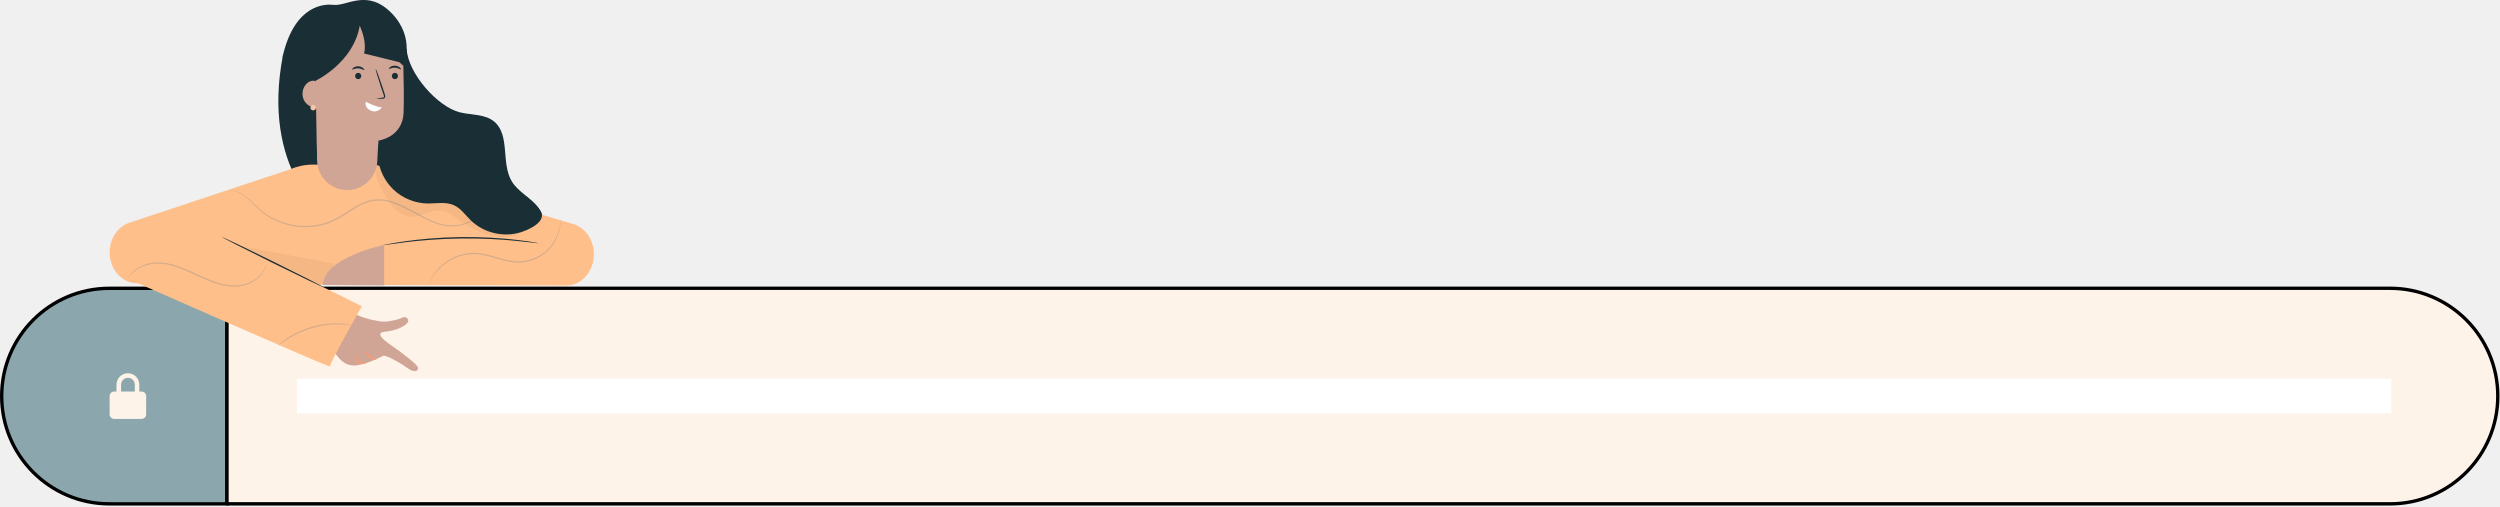
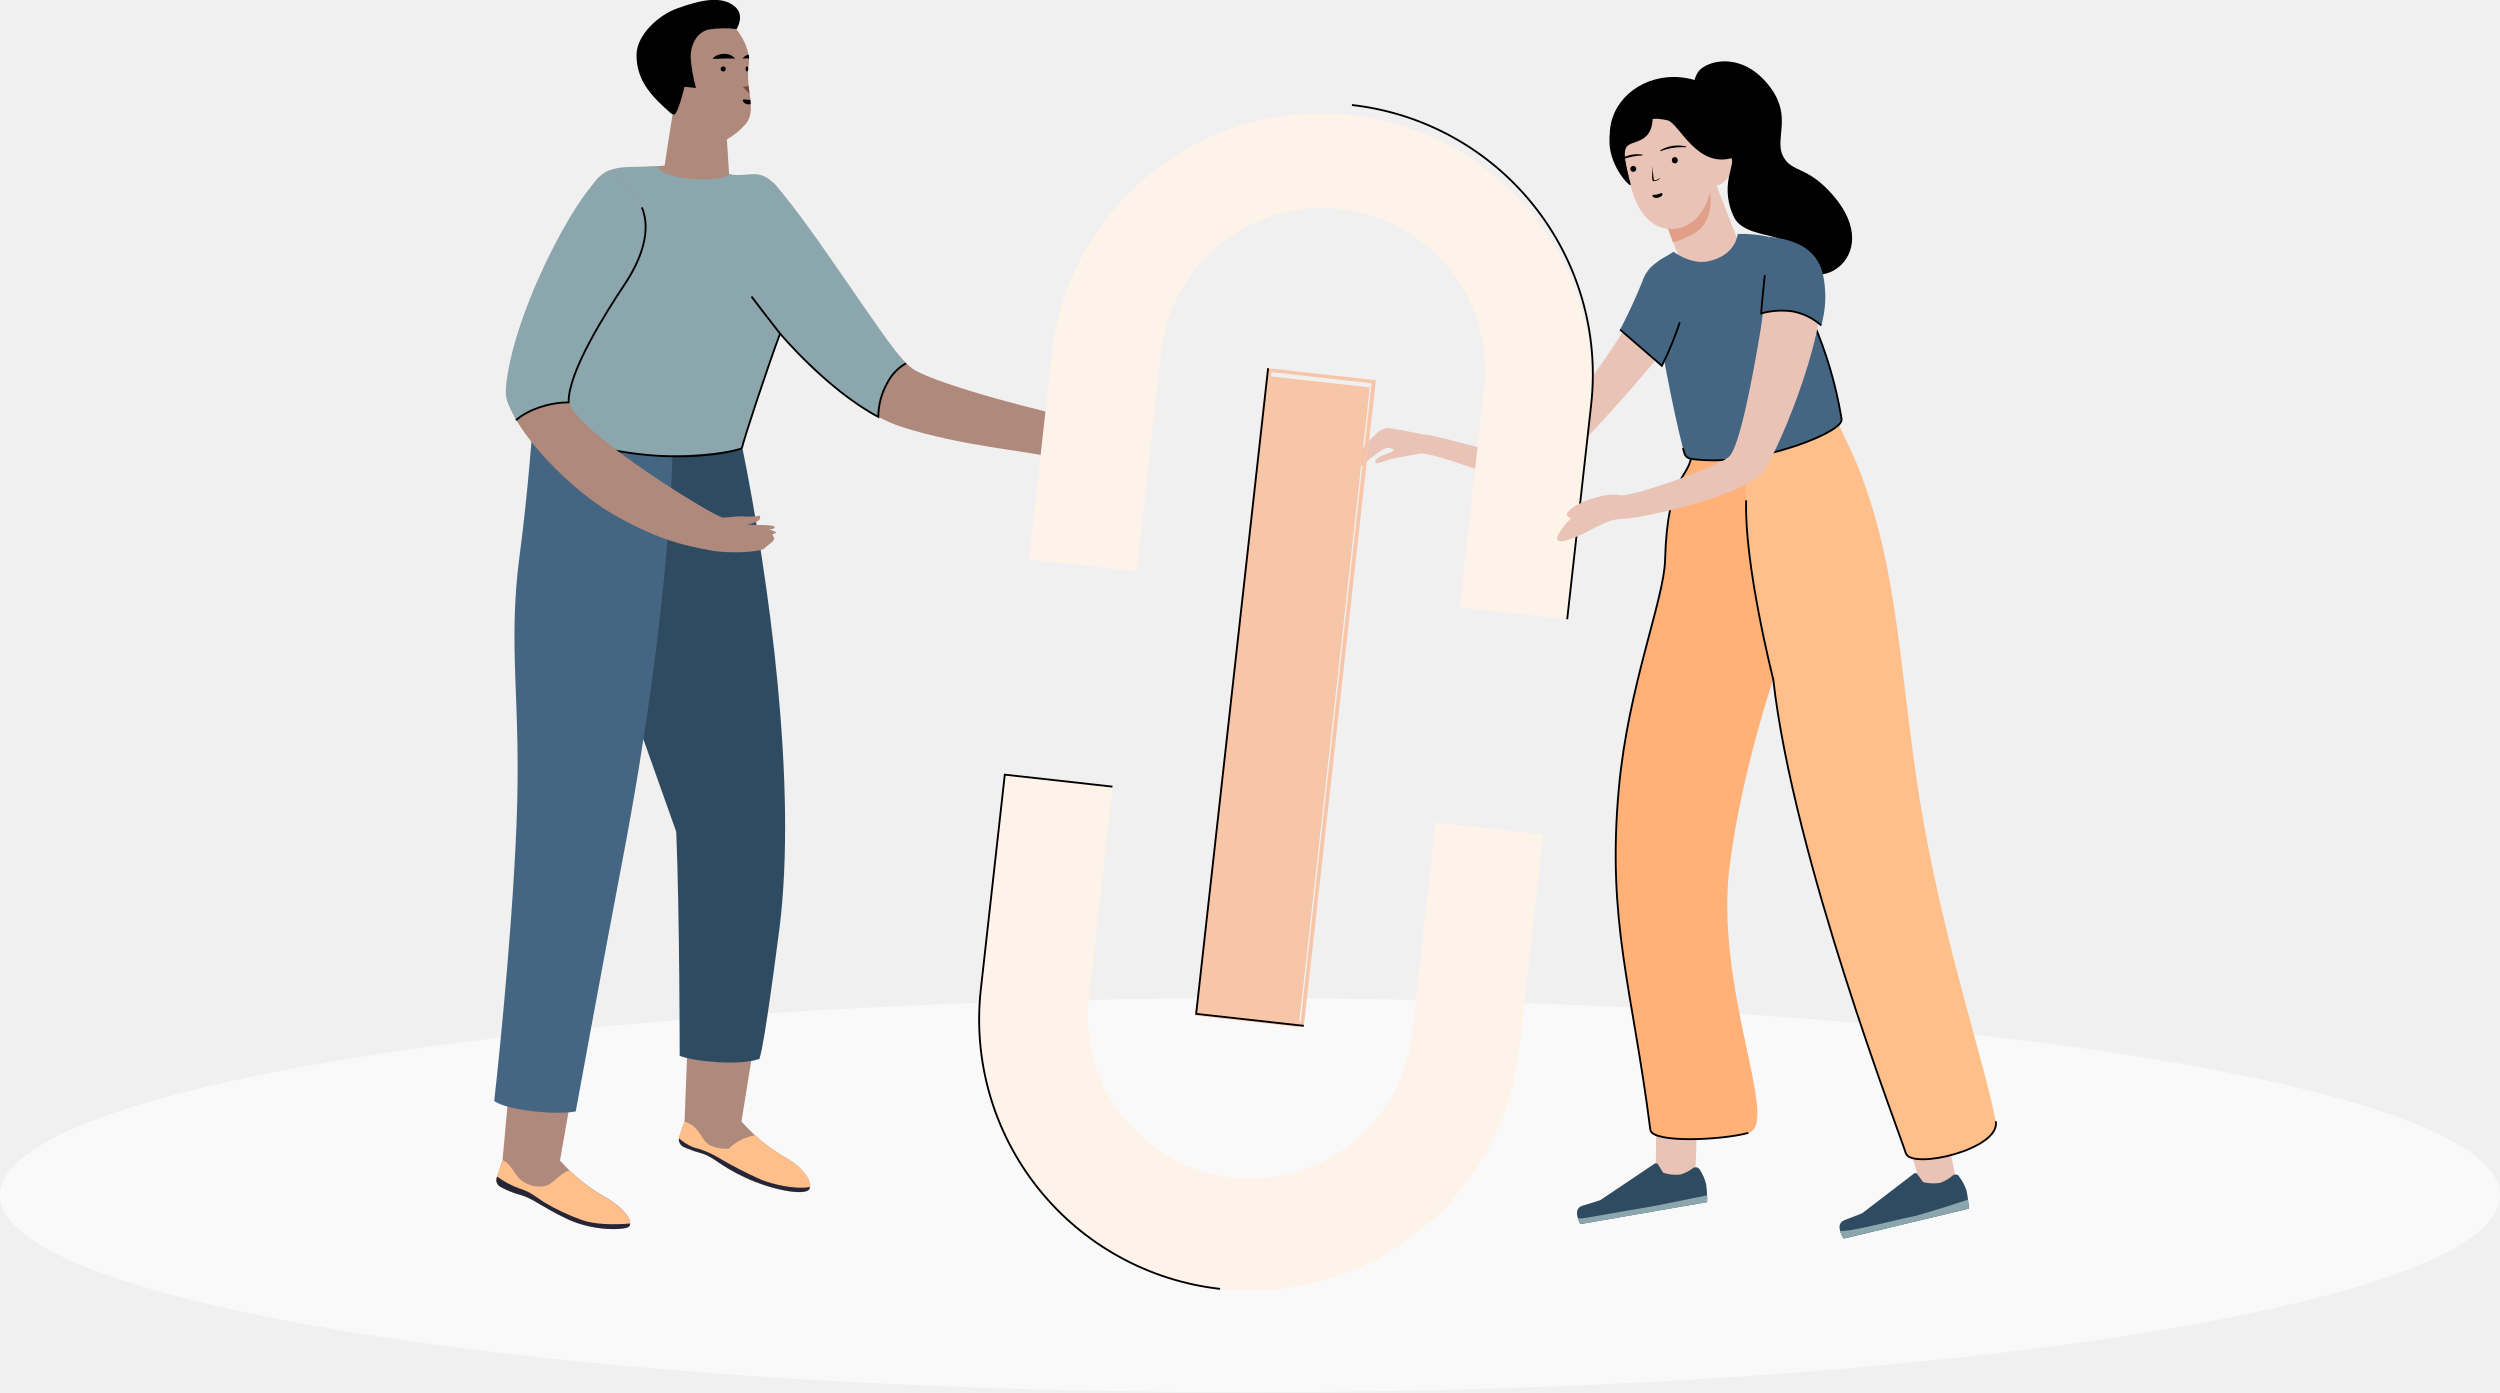
- <svg xmlns="http://www.w3.org/2000/svg" width="740" height="150" viewBox="0 0 740 150" fill="none">
+ <svg xmlns="http://www.w3.org/2000/svg" width="668" height="372" viewBox="0 0 668 372" fill="none">
  <g clip-path="url(#clip0)">
-     <path d="M32.4 149.14C14.78 149.14 0.5 134.86 0.5 117.24C0.5 99.62 14.78 85.34 32.4 85.34H67.18V149.15H32.4V149.14Z" fill="#8CA6AD" stroke="black" stroke-miterlimit="10" />
-     <path d="M707.45 149.14H67.18V85.33H707.45C725.07 85.33 739.35 99.61 739.35 117.23C739.35 134.86 725.07 149.14 707.45 149.14Z" fill="#FDF3E8" stroke="black" stroke-miterlimit="10" stroke-linecap="round" stroke-linejoin="round" />
-     <path d="M37.86 110.48C36 110.48 34.48 112 34.48 113.86V115.89H33.8C33.05 115.89 32.45 116.5 32.45 117.24V122.65C32.45 123.4 33.06 124 33.8 124H41.91C42.66 124 43.26 123.39 43.26 122.65V117.24C43.26 116.49 42.65 115.89 41.91 115.89H41.23V113.86C41.24 112 39.73 110.48 37.86 110.48ZM35.84 115.89V113.86C35.84 112.74 36.75 111.83 37.87 111.83C38.99 111.83 39.9 112.74 39.9 113.86V115.89H35.84Z" fill="#FDF3E8" />
-     <path d="M87.883 122.372L707.803 122.372L707.803 112.102L87.883 112.102L87.883 122.372Z" fill="white" />
-     <path d="M113.05 99.95C112.31 99.08 112.23 98.35 113.91 98.2C117.6 97.87 120.32 96.26 120.75 95.32C121.18 94.39 120.01 93.47 119.01 94.04C118.2 94.49 116.62 94.84 115.41 95.06C114.42 95.24 113.41 95.26 112.41 95.1C111.55 94.97 110.8 94.82 110.12 94.68C110.12 94.68 106.21 93.84 104.53 92.52L96.27 101.35L100.15 105.73C100.15 105.73 102 108.5 105.33 108.17C108.66 107.84 113.13 105.46 113.13 105.46C113.73 104.53 119.09 107.83 120.81 109.07C122.51 110.29 123.81 110 123.74 108.81C123.7 108 118.51 104.08 116.78 102.9C115.82 102.24 113.95 101 113.05 99.95Z" fill="#D1A595" />
-     <path d="M108.2 107.62C108.21 107.67 107.96 107.78 107.53 107.76C107.11 107.75 106.51 107.58 105.99 107.19C105.47 106.79 105.14 106.27 105.02 105.86C104.89 105.45 104.93 105.19 104.98 105.18C105.1 105.15 105.3 106.15 106.25 106.85C107.17 107.58 108.19 107.5 108.2 107.62Z" fill="#FF9A6C" />
-     <path d="M111.47 106.33C111.48 106.38 111.23 106.47 110.83 106.44C110.43 106.42 109.87 106.24 109.37 105.86C108.88 105.47 108.57 104.97 108.45 104.59C108.32 104.2 108.35 103.95 108.4 103.94C108.52 103.91 108.74 104.85 109.63 105.53C110.5 106.23 111.47 106.21 111.47 106.33Z" fill="#FF9A6C" />
-     <path d="M120.38 14.47C120.73 21.72 129.57 31.66 136.15 33.26C139.61 34.1 143.59 33.71 146.33 36.03C151.03 40.02 148.28 48.28 151.45 53.62C153.4 56.91 157.27 58.52 159.46 61.64C163.1 66.83 160.66 74.66 155.69 78.53C150.72 82.39 144.1 83.13 137.87 82.97C124.17 82.62 110.13 78.26 100.23 68.55C95.58 63.99 77.37 49.9 83.72 16.51" fill="#1A2E35" />
-     <path d="M169.84 66.36L117.74 50.89C113.42 49.06 110.15 48.61 110.15 48.61L92.56 48.73C90.17 48.73 87.92 49.24 85.81 50.14L38.39 65.89C34.88 67 32.46 70.6 32.46 74.7C32.46 79.75 36.1 83.85 40.6 83.85H62.5C62.44 84.06 62.4 84.17 62.4 84.17L138.57 84.46C138.57 84.45 138.57 84.44 138.57 84.43L167.64 84.5C172.13 84.5 175.78 80.36 175.78 75.26C175.78 71.11 173.35 67.48 169.84 66.36Z" fill="#FFBF8A" />
-     <path d="M159.4 71.99C159.4 72 159.24 72 158.93 71.97C158.58 71.93 158.13 71.88 157.59 71.82C156.43 71.67 154.74 71.48 152.66 71.28C148.49 70.87 142.71 70.51 136.32 70.59C129.93 70.68 124.16 71.19 120 71.7C117.92 71.96 116.24 72.19 115.08 72.37C114.54 72.45 114.09 72.51 113.74 72.56C113.43 72.6 113.27 72.61 113.27 72.6C113.27 72.59 113.42 72.54 113.73 72.48C114.08 72.41 114.52 72.32 115.06 72.21C116.21 71.98 117.89 71.7 119.97 71.41C124.13 70.82 129.91 70.26 136.33 70.17C142.74 70.09 148.54 70.5 152.71 70.98C154.8 71.22 156.48 71.45 157.64 71.65C158.18 71.74 158.62 71.82 158.97 71.88C159.24 71.94 159.4 71.97 159.4 71.99Z" fill="#1A2E35" />
-     <g opacity="0.6">
-       <g opacity="0.6">
-         <path opacity="0.6" d="M147.17 59.33C147.18 59.34 147.13 59.39 147.02 59.51C146.9 59.64 146.75 59.8 146.56 59.99C146.15 60.41 145.54 61.02 144.72 61.78C143.9 62.53 142.86 63.43 141.55 64.33C140.24 65.22 138.64 66.14 136.69 66.65C134.75 67.19 132.46 67.14 130.18 66.52C127.89 65.91 125.63 64.75 123.33 63.49C121.01 62.26 118.62 60.83 115.91 60.01C113.23 59.12 110.15 59.15 107.42 60.45C104.68 61.69 102.35 63.57 99.8 64.93C99.17 65.28 98.5 65.55 97.85 65.85C97.18 66.09 96.53 66.35 95.85 66.52C94.51 66.91 93.16 67.11 91.84 67.21C86.51 67.59 81.75 65.86 78.51 63.54C76.87 62.37 75.63 61.05 74.48 59.96C73.35 58.86 72.3 57.99 71.36 57.41C69.46 56.24 68.14 56.29 68.17 56.21C68.17 56.21 68.48 56.2 69.06 56.32C69.64 56.42 70.48 56.7 71.45 57.27C72.42 57.84 73.49 58.7 74.65 59.79C75.81 60.86 77.07 62.16 78.69 63.29C81.9 65.54 86.59 67.21 91.82 66.81C93.12 66.71 94.44 66.51 95.75 66.12C96.41 65.96 97.05 65.7 97.71 65.46C98.34 65.17 98.99 64.91 99.61 64.56C102.11 63.22 104.45 61.33 107.26 60.06C110.06 58.72 113.31 58.69 116.04 59.61C118.82 60.46 121.22 61.91 123.53 63.14C125.83 64.41 128.05 65.56 130.29 66.17C132.51 66.79 134.73 66.86 136.63 66.35C138.54 65.87 140.13 64.98 141.44 64.13C142.75 63.25 143.79 62.38 144.63 61.65C145.47 60.92 146.09 60.32 146.52 59.93C146.72 59.74 146.88 59.6 147.01 59.48C147.11 59.37 147.17 59.32 147.17 59.33Z" fill="#456682" />
-       </g>
+     <path d="M149.628 69.201C160.809 41.352 158.339 45.803 177.586 44.267C177.705 43.454 179.104 34.204 179.739 30.387C180.453 26.104 173.191 18.004 176.028 8.913C178.866 -0.179 186.535 1.566 189.918 2.607C194.997 4.184 200.989 11.579 200.037 17.568C199.085 23.556 202.507 29.851 199.045 33.361C197.646 34.898 196.02 36.212 194.223 37.257L194.809 46.507C201.198 48.748 205.057 46.785 207.319 49.551C217.746 62.291 237.3 94.502 244.185 98.745C251.071 102.988 280.447 110.573 288.125 111.832C292.98 112.666 297.741 113.971 302.342 115.728C308.999 120.685 304.247 122.767 302.342 122.777L298.562 121.399C294.782 120.031 290.139 121.746 290.139 121.746C290.139 121.746 296.152 125.355 294.782 126.554C293.413 127.754 281.369 122.777 278.611 121.746C275.853 120.715 256.606 119.168 240.782 114.013C224.959 108.857 208.44 89.138 208.44 89.138C205.692 96.356 198.291 118.603 198.291 119.634C198.291 120.665 143.725 115.163 143.725 115.163C143.725 115.163 139.479 94.462 149.628 69.201Z" fill="#AF897B" />
+     <path d="M411.592 130.213C416.553 124.532 457.08 83.973 455.929 73.523C454.709 62.449 444.024 73.523 439.49 77.331C438.696 78.957 437.307 82.03 436.464 83.666C430.383 95.424 411.096 120.051 408.556 121.716C406.017 123.382 384.677 116.145 380.172 116.085C380.172 116.085 377.424 115.421 371.095 114.37C369.989 114.37 368.924 114.792 368.118 115.55C368.019 115.55 363.872 119.515 363.525 121.221C363.029 123.6 363.198 124.77 363.753 124.572C363.753 124.572 368.714 120.021 370.787 119.615C371.345 119.702 371.893 119.841 372.424 120.031C372.424 120.031 372.315 120.685 370.628 121.25C366.779 122.529 367.414 123.531 367.652 123.749C367.89 123.967 370.103 123.194 371.392 122.757C372.682 122.321 379.776 121.161 379.776 121.161C387.058 121.687 409.985 132.047 411.592 130.213Z" fill="#EAC3B7" />
+     <path d="M334 372C518.463 372 668 348.435 668 319.365C668 290.296 518.463 266.731 334 266.731C149.537 266.731 0 290.296 0 319.365C0 348.435 149.537 372 334 372Z" fill="#F9F9F9" />
+     <path d="M325.994 344.389C345.07 346.483 364.199 340.933 379.187 328.955C394.174 316.977 403.798 299.549 405.947 280.492L412.346 222.99L383.575 219.787L377.176 277.29C375.667 288.532 369.814 298.737 360.87 305.721C351.925 312.704 340.601 315.912 329.32 314.656C318.039 313.4 307.698 307.782 300.511 299.003C293.323 290.223 289.86 278.981 290.864 267.683L297.282 210.18L268.512 206.978L262.093 264.48C259.991 283.54 265.537 302.654 277.516 317.633C289.494 332.612 306.928 342.234 325.994 344.389ZM425.204 107.955C426.576 89.282 420.653 70.805 408.679 56.404C396.705 42.003 379.613 32.8 360.992 30.727C342.371 28.655 323.671 33.874 308.82 45.289C293.969 56.705 284.122 73.427 281.349 91.944L274.96 149.446L303.731 152.648L310.13 95.146C310.641 89.387 312.299 83.788 315.006 78.678C317.712 73.567 321.413 69.049 325.891 65.388C330.37 61.727 335.534 58.997 341.083 57.358C346.632 55.719 352.452 55.204 358.202 55.844C363.952 56.484 369.517 58.266 374.569 61.085C379.62 63.904 384.058 67.702 387.62 72.258C391.182 76.814 393.798 82.036 395.313 87.616C396.828 93.196 397.212 99.022 396.443 104.753L390.024 162.255L418.795 165.448L425.204 107.955Z" fill="#FDF3E8" />
+     <path d="M338.324 100.437L319.321 271.347L347.009 274.421L366.012 103.512L338.324 100.437Z" fill="#F7C5A8" />
+     <path d="M339.715 99.439L366.501 102.413L347.513 273.017L320.726 270.042L339.715 99.439ZM338.842 98.349L319.615 270.905L348.386 274.107L367.622 101.6L338.852 98.398L338.842 98.349Z" fill="#F7C5A8" />
+     <path d="M325.994 344.389C306.924 342.241 289.485 332.624 277.5 317.646C265.516 302.669 259.964 283.553 262.063 264.491L268.482 206.988L297.253 210.191" stroke="black" stroke-width="0.5" stroke-miterlimit="10" />
+     <path d="M418.755 165.468L425.174 107.965C427.267 88.902 421.712 69.786 409.727 54.808C397.741 39.829 380.303 30.21 361.233 28.057" stroke="black" stroke-width="0.5" stroke-miterlimit="10" />
+     <path d="M348.386 274.107L319.615 270.905L338.842 98.398" stroke="black" stroke-width="0.5" stroke-miterlimit="10" />
+     <path d="M464.975 37.99C465.811 29.346 458.703 21.587 449.099 20.659C439.494 19.732 431.031 25.987 430.195 34.631C429.359 43.275 436.467 51.034 446.071 51.961C455.676 52.889 464.139 46.633 464.975 37.99Z" fill="black" />
+     <path d="M452.397 95.325C447.537 95.272 442.68 95.603 437.873 96.316C437.347 93.342 437.714 90.437 437.873 87.393C437.972 85.678 439.728 83.596 441.077 81.663C442.486 79.583 444.6 78.083 447.03 77.439C448.409 77.092 449.202 76.656 449.689 74.644C450.631 70.678 441.603 52.664 441.603 52.664L458.181 48.341C458.181 48.341 466.475 69.974 468.042 73.077C469.61 76.18 473.559 78.847 479.809 81.663C476.207 86.332 475.146 93.193 475.731 99.142C468.846 93.986 459.937 95.463 452.397 95.325Z" fill="#EAC3B7" />
+     <g style="mix-blend-mode:multiply">
+       <path d="M453.607 61.735C452.337 62.727 448.349 64.64 446.95 64.71C444.788 58.325 442.982 52.168 442.982 52.168L455.641 46.358C458.121 52.703 457.357 58.949 453.607 61.735Z" fill="#F5CFBF" />
    </g>
-     <g opacity="0.2">
-       <path opacity="0.2" d="M66.21 71.88L99.15 78.09L95.34 84.29L94.34 84.3L66.21 71.88Z" fill="black" />
+     <path d="M458.952 49.507C462.024 48.451 463.658 45.106 462.602 42.036C461.545 38.965 458.197 37.332 455.125 38.388C452.052 39.444 450.418 42.789 451.475 45.86C452.532 48.93 455.879 50.563 458.952 49.507Z" fill="#EAC3B7" />
+     <path d="M435.412 48.342C437.089 56.511 441.603 62.459 448.617 60.952C454.57 59.723 458.439 52.109 457.169 43.92C455.899 35.731 451.455 29.742 443.171 31.428C431.265 33.857 433.736 40.232 435.412 48.342Z" fill="#EAC3B7" />
+     <path d="M450.532 39.151C449.96 38.99 449.37 38.897 448.776 38.873C448.179 38.852 447.581 38.885 446.99 38.973C446.403 39.064 445.826 39.207 445.264 39.399C444.696 39.583 444.153 39.836 443.647 40.152C443.626 40.172 443.613 40.198 443.609 40.226C443.605 40.254 443.61 40.282 443.623 40.307C443.637 40.331 443.658 40.351 443.684 40.363C443.709 40.374 443.738 40.377 443.766 40.37C444.292 40.172 444.847 39.994 445.403 39.845C445.951 39.699 446.507 39.586 447.069 39.508C447.631 39.416 448.197 39.363 448.766 39.349C449.338 39.32 449.911 39.32 450.482 39.349C450.499 39.351 450.515 39.349 450.531 39.343C450.546 39.338 450.561 39.329 450.573 39.318C450.585 39.307 450.595 39.294 450.601 39.278C450.608 39.263 450.611 39.247 450.611 39.23C450.606 39.212 450.595 39.195 450.582 39.181C450.568 39.167 450.551 39.157 450.532 39.151Z" fill="black" />
+     <path d="M434.123 41.877C434.496 41.732 434.877 41.607 435.263 41.501C436.414 41.187 437.617 41.12 438.795 41.302C438.824 41.308 438.849 41.323 438.869 41.344C438.889 41.365 438.901 41.392 438.904 41.421C438.906 41.438 438.904 41.454 438.898 41.47C438.893 41.485 438.885 41.5 438.873 41.512C438.862 41.524 438.849 41.533 438.833 41.54C438.818 41.547 438.802 41.55 438.785 41.55C438.211 41.566 437.638 41.613 437.069 41.689C436.502 41.757 435.942 41.87 435.392 42.026C434.995 42.121 434.604 42.24 434.222 42.383C434.218 42.21 434.184 42.039 434.123 41.877Z" fill="black" />
+     <path d="M446.742 43.037C446.785 43.242 446.907 43.421 447.082 43.536C447.256 43.651 447.469 43.693 447.674 43.652C447.782 43.63 447.883 43.586 447.973 43.524C448.062 43.461 448.138 43.381 448.196 43.288C448.253 43.196 448.291 43.092 448.307 42.984C448.324 42.876 448.317 42.766 448.29 42.66C448.276 42.552 448.24 42.447 448.183 42.353C448.127 42.259 448.052 42.177 447.962 42.114C447.873 42.05 447.771 42.006 447.664 41.983C447.556 41.961 447.445 41.961 447.338 41.984C447.231 42.007 447.129 42.051 447.04 42.115C446.951 42.179 446.876 42.261 446.82 42.355C446.764 42.45 446.728 42.554 446.714 42.663C446.701 42.772 446.71 42.883 446.742 42.988V43.037Z" fill="black" />
+     <path d="M435.631 45.278C435.661 45.432 435.737 45.574 435.849 45.684C435.96 45.795 436.102 45.871 436.257 45.901C436.411 45.931 436.571 45.914 436.716 45.853C436.861 45.793 436.985 45.69 437.071 45.559C437.158 45.428 437.204 45.274 437.202 45.117C437.201 44.959 437.154 44.806 437.065 44.676C436.977 44.546 436.851 44.445 436.706 44.387C436.56 44.328 436.4 44.314 436.246 44.346C436.144 44.366 436.047 44.406 435.96 44.464C435.874 44.522 435.8 44.596 435.743 44.683C435.686 44.77 435.646 44.867 435.627 44.969C435.608 45.071 435.609 45.176 435.631 45.278Z" fill="black" />
+     <path d="M441.534 52.337C441.623 52.763 442.288 52.991 443.032 52.832C443.776 52.674 444.302 52.208 444.212 51.781C444.123 51.355 443.577 51.781 442.833 51.95C442.089 52.118 441.484 51.9 441.534 52.337Z" fill="black" />
+     <path d="M430.065 36.95C430.333 32.498 433.339 25.331 440.978 24.775C442.919 24.652 444.864 24.915 446.702 25.55C448.54 26.185 450.233 27.178 451.683 28.473L463.588 41.986C453.498 45.575 448.806 33.004 445.561 32.142C444.258 31.855 442.928 31.703 441.593 31.686C441.335 38.834 435.541 37.247 434.47 39.498C433.041 42.472 436.216 49.412 435.64 49.501C435.065 49.59 429.638 43.761 430.065 36.95Z" fill="black" />
+     <path d="M516.01 322.211C518.342 318.076 519.463 316.054 522.459 314.19C519.84 301.867 513.351 267.008 511.417 248.132C509.036 224.962 508.073 196.489 503.48 175.104L482.864 178.207C484.75 186.757 486.18 195.401 487.15 204.103C489.134 220.501 490.126 235.184 497.577 263.658C503.936 287.957 512.826 313.605 512.796 316.074C512.717 321.864 513.649 326.375 516.01 322.211Z" fill="#EAC3B7" />
+     <path d="M433.25 322.875C433.922 323.331 434.695 323.617 435.502 323.708C437.287 323.986 440.462 323.708 444.252 320.684C448.042 317.66 449.093 316.907 452.566 316.263C454.619 303.82 451.236 272.045 456.127 240.617C459.927 216.159 469.292 198.829 471.634 176.701L450.175 172.279C450.175 172.279 449.411 190.333 448.191 208.366C446.99 226.648 446.534 230.782 443.994 256.539C441.524 281.533 443.081 311.801 442.139 314.042C439.976 319.485 433.706 321.408 433.25 322.875Z" fill="#EAC3B7" />
+     <path d="M440.968 301.877C436.137 263.886 429.261 246.199 432.585 210.359C435.075 183.402 444.589 160.263 444.897 149.813C445.601 125.444 451.792 128.309 452 120.735L490.811 111.723C492.468 117.354 495.921 120.764 500.851 137.549C507.796 161.343 508.689 189.886 513.907 219.272C520.167 254.467 530.356 284.299 533.263 299.577C534.682 307.072 510.574 312.644 509.225 308.083C507.875 303.522 479.184 229.345 473.807 181.489C473.807 181.489 465.533 205.779 462.229 230.703C457.834 263.826 475.821 300.3 467.189 302.7C460.016 304.682 441.484 305.495 440.968 301.877Z" fill="#FFBF8A" />
+     <path d="M533.263 299.607C534.682 307.102 510.574 312.673 509.225 308.113C507.875 303.552 479.184 229.345 473.807 181.489C473.807 181.489 466.019 150.953 466.574 133.673" stroke="black" stroke-width="0.5" stroke-miterlimit="10" />
+     <path d="M467.17 302.7C460.016 304.682 441.434 305.495 440.968 301.877C436.137 263.886 429.261 246.199 432.585 210.359C435.075 183.402 444.589 160.262 444.897 149.813C445.601 125.444 451.792 128.309 452 120.735L490.811 111.723" stroke="black" stroke-width="0.5" stroke-miterlimit="10" />
+     <g style="mix-blend-mode:multiply" opacity="0.3">
+       <path d="M473.806 181.489C473.806 181.489 465.532 205.779 462.229 230.703C457.834 263.826 475.82 300.3 467.189 302.7C460.036 304.683 441.454 305.495 440.988 301.877C436.156 263.886 429.281 246.199 432.604 210.359C435.095 183.402 444.609 160.263 444.916 149.813C445.621 125.444 451.812 128.309 452.02 120.735L466.564 117.354C466.564 117.354 464.441 149.446 473.806 181.489Z" fill="#FFBF8A" />
    </g>
-     <g opacity="0.6">
-       <g opacity="0.6">
-         <path opacity="0.6" d="M165.9 65.379C165.91 65.379 165.92 65.549 165.92 65.879C165.91 66.21 165.88 66.7 165.78 67.32C165.57 68.549 165.07 70.359 163.8 72.249C162.55 74.12 160.44 76.029 157.58 77.019C156.16 77.519 154.58 77.799 152.95 77.74C151.31 77.68 149.65 77.309 148.01 76.84C146.36 76.379 144.78 75.859 143.21 75.549C141.65 75.21 140.11 75.15 138.66 75.309C135.75 75.659 133.3 76.87 131.56 78.219C129.78 79.549 128.69 81.029 128.03 82.079C127.87 82.34 127.73 82.579 127.6 82.79C127.5 82.99 127.41 83.169 127.33 83.329C127.18 83.62 127.09 83.769 127.08 83.769C127.07 83.76 127.13 83.6 127.25 83.299C127.32 83.129 127.4 82.95 127.49 82.74C127.61 82.519 127.74 82.269 127.89 81.999C128.52 80.919 129.58 79.379 131.38 77.99C133.13 76.579 135.63 75.309 138.62 74.93C140.11 74.74 141.71 74.809 143.3 75.15C144.9 75.469 146.49 75.98 148.13 76.439C149.76 76.909 151.39 77.269 152.97 77.34C154.55 77.4 156.08 77.139 157.46 76.659C160.24 75.719 162.31 73.9 163.56 72.09C164.83 70.269 165.37 68.51 165.63 67.299C165.86 66.07 165.86 65.37 165.9 65.379Z" fill="#456682" />
-       </g>
+     <path d="M442.813 70.014C442.317 70.678 450.75 72.482 450.75 76.15C450.849 84.469 444.034 97.744 444.034 97.744L432.882 88.087C435.08 83.893 437.067 79.591 438.835 75.199C439.517 73.061 440.924 71.227 442.813 70.014Z" fill="#456682" />
+     <path d="M443.161 86.65C443.051 83.795 440.918 72.929 441.613 71.858C442.516 70.45 442.198 70.133 444.649 68.794C445.516 68.343 446.351 67.832 447.149 67.268C447.149 67.268 451.742 70.748 456.316 69.835C463.955 68.299 464.302 62.509 464.302 62.509C467.056 62.427 469.811 62.674 472.507 63.243L473.33 78.322C476.604 77.876 478.559 77.737 478.559 77.737L484.6 86.273C488.022 94.243 490.486 102.589 491.942 111.138C492.081 112.07 492.517 112.734 490.216 114.36C485.156 117.939 467.665 124.393 452.645 122.678C450.413 122.42 450.284 121.905 449.669 119.704C446.98 109.373 443.26 89.515 443.161 86.65Z" fill="#456682" />
+     <path d="M484.601 86.312C488.022 94.282 490.486 102.628 491.942 111.177C492.081 112.109 492.518 112.773 490.216 114.399C485.156 117.978 467.666 124.433 452.645 122.717C450.413 122.46 450.284 121.944 449.669 119.743" stroke="black" stroke-width="0.5" stroke-miterlimit="10" />
+     <path fill-rule="evenodd" clip-rule="evenodd" d="M454.163 312.485C454.937 313.677 455.514 314.986 455.869 316.362C456.091 317.964 456.184 319.582 456.147 321.2L422.257 327.079C420.868 324.323 421.086 322.667 422.962 322.122C424.837 321.576 426.384 321.071 427.605 320.674L442.129 310.919C442.196 310.877 442.27 310.847 442.347 310.829C442.426 310.815 442.507 310.815 442.585 310.829C442.663 310.844 442.737 310.875 442.803 310.919C442.874 310.962 442.935 311.019 442.982 311.087L444.411 313.367C445.86 313.834 447.389 313.999 448.905 313.853C450.174 313.506 451.361 312.909 452.397 312.098C452.663 311.919 452.99 311.851 453.306 311.911C453.621 311.97 453.901 312.152 454.084 312.416L454.163 312.485Z" fill="#2F4B62" />
+     <path fill-rule="evenodd" clip-rule="evenodd" d="M421.642 325.482C421.814 326.029 422.033 326.56 422.297 327.069L456.157 321.219C456.157 320.793 456.157 319.812 456.157 319.385C452.655 320.079 440.661 322.588 438.607 322.845C436.196 323.153 423.845 325.502 422.515 325.552C422.223 325.555 421.93 325.532 421.642 325.482Z" fill="#8CA6AD" />
+     <path fill-rule="evenodd" clip-rule="evenodd" d="M523.481 314.379C524.346 315.516 525.016 316.789 525.465 318.146C525.792 319.73 525.991 321.338 526.06 322.954L492.607 330.965C491.049 328.298 491.158 326.632 492.994 325.948C494.829 325.264 496.337 324.679 497.537 324.204L511.427 313.566C511.489 313.514 511.559 313.474 511.635 313.447C511.714 313.437 511.794 313.437 511.873 313.447C511.954 313.455 512.033 313.482 512.101 313.526C512.174 313.562 512.236 313.617 512.28 313.685L513.857 315.866C515.337 316.236 516.875 316.303 518.381 316.064C519.632 315.632 520.785 314.958 521.774 314.081C521.899 313.983 522.043 313.91 522.196 313.868C522.349 313.825 522.509 313.813 522.667 313.833C522.825 313.851 522.978 313.9 523.116 313.979C523.254 314.057 523.375 314.163 523.471 314.289L523.481 314.379Z" fill="#2F4B62" />
+     <path fill-rule="evenodd" clip-rule="evenodd" d="M491.645 328.873C491.853 329.607 492.164 330.308 492.567 330.955L526.021 322.954C526.021 322.161 525.922 321.358 525.822 320.565C522.489 321.656 513.084 324.709 510.316 325.215C506.963 325.839 493.708 329.389 491.645 328.873Z" fill="#8CA6AD" />
+     <path fill-rule="evenodd" clip-rule="evenodd" d="M441.424 43.969C441.633 46.2 441.166 48.421 441.801 48.411C442.176 48.421 442.547 48.339 442.883 48.173C443.202 48.025 443.47 47.787 443.657 47.489C443.657 47.489 442.02 48.599 441.901 47.975C441.781 47.35 441.424 43.969 441.424 43.969Z" fill="black" />
+     <path fill-rule="evenodd" clip-rule="evenodd" d="M452.447 25.776C452.447 25.776 451.98 20.73 454.312 18.569C457.288 15.832 466.217 14.048 473.162 23.526C478.886 31.378 474.094 37.138 476.416 41.709C478.737 46.279 482.825 44.128 489.779 52.168C504.661 69.339 482.666 80.969 479.075 67.485C478.509 65.384 476.396 64.065 474.293 63.421C471.376 62.528 465.265 61.884 463.38 58.136C461.666 54.725 461.183 50.828 462.011 47.102C462.765 43.493 464.491 37.892 463.449 34.362C462.527 31.2 461.336 27.809 460.235 26.51C457.953 23.833 456.703 26.262 456.703 26.262L452.447 25.776Z" fill="black" />
+     <path d="M448.845 86.144C447.524 90.119 445.923 93.995 444.054 97.744L432.902 88.087" stroke="black" stroke-width="0.5" stroke-miterlimit="10" />
+     <path d="M461.892 122.153C458.112 125.127 435.333 133.058 432.714 132.315C430.095 131.571 423.468 133.425 420.551 135.428C417.634 137.43 418.725 138.005 419.757 138.461C419.757 138.461 409.757 148.733 422.733 142.764C425.978 141.277 429.678 138.63 433.647 138.64C437.615 138.65 467.804 132.483 471.912 125.008C478.856 112.457 490.226 81.495 485.89 71.918C481.307 61.765 474.64 75.635 471.445 80.622C471.197 82.407 470.82 85.768 470.523 87.562C468.37 100.639 464.759 119.902 461.892 122.153Z" fill="#EAC3B7" />
+     <path d="M472.507 63.242C480.593 64.045 486.139 67.069 487.299 74.396C488.035 78.578 487.815 82.872 486.654 86.957C484.456 85.017 481.771 83.711 478.886 83.18C476.099 82.808 473.265 83 470.553 83.745C470.612 83.041 472.507 63.242 472.507 63.242Z" fill="#456682" />
+     <path d="M486.654 86.957C484.456 85.017 481.771 83.711 478.886 83.18C476.099 82.808 473.265 83 470.553 83.745C470.553 83.398 471.049 78.451 471.545 73.503" stroke="black" stroke-width="0.5" stroke-miterlimit="10" />
+     <path d="M134.29 309.878L135.779 293.38L152.287 294.927L149.628 310.086C152.975 313.883 156.923 317.105 161.315 319.623C166.186 322.32 169.5 326.157 168.052 327.693C167.189 328.625 158.815 329.071 151.662 325.71C144.509 322.35 142.416 320.139 138.894 319.237C137.065 318.725 135.304 318 133.646 317.075C133.249 316.855 132.941 316.505 132.771 316.085C132.601 315.664 132.581 315.199 132.713 314.765L134.29 309.878Z" fill="#AF897B" />
+     <path d="M182.913 299.557L183.588 282.386L200.791 283.07L198.122 299.646C201.495 303.502 205.485 306.772 209.928 309.323C214.8 312.019 217.438 316.173 216.159 317.849C214.879 319.524 206.347 318.007 199.194 314.686C192.041 311.365 190.682 309.015 187.199 308.093C185.666 307.673 184.167 307.136 182.715 306.487C182.205 306.26 181.799 305.85 181.576 305.337C181.354 304.825 181.332 304.249 181.515 303.721L182.913 299.557Z" fill="#AF897B" />
+     <path d="M142.316 114.221L198.291 119.307C205.434 154.483 213.172 210.19 208.212 248.519C203.251 286.847 202.705 282.98 202.705 282.98C197.745 284.765 185.582 283.714 181.613 282.118C181.613 282.118 181.613 244.652 180.691 222.256" fill="#2F4B62" />
+     <path d="M138.894 319.237C137.065 318.725 135.304 318 133.646 317.075C133.249 316.855 132.941 316.505 132.771 316.085C132.601 315.665 132.581 315.199 132.713 314.765L134.231 309.967C136.9 311.008 137.386 314.398 140.094 315.915C141.721 316.917 143.665 317.271 145.541 316.907C147.694 316.55 149.4 313.625 152.099 312.733C154.839 315.44 157.924 317.773 161.276 319.673C166.147 322.369 169.46 326.206 168.012 327.743C167.149 328.675 158.775 329.121 151.622 325.76C144.469 322.399 142.416 320.139 138.894 319.237Z" fill="#FFBF8A" />
+     <path d="M199.194 314.676C192.041 311.365 190.682 309.005 187.199 308.083C185.666 307.663 184.167 307.126 182.715 306.477C182.205 306.25 181.799 305.839 181.576 305.327C181.354 304.815 181.332 304.238 181.515 303.711L182.874 299.676C187.001 301.044 187.269 304.256 189.094 305.624C191.217 307.171 194.709 306.943 194.709 306.943C196.625 305.051 199.078 303.798 201.734 303.354C204.222 305.657 206.973 307.66 209.928 309.322C214.8 312.019 217.438 316.173 216.159 317.848C214.879 319.524 206.357 317.997 199.194 314.676Z" fill="#FFBF8A" />
+     <path d="M187.199 308.083C185.665 307.663 184.166 307.126 182.715 306.477C182.275 306.282 181.91 305.949 181.676 305.529C181.441 305.108 181.35 304.624 181.415 304.147C182.547 305.164 183.846 305.979 185.254 306.556C187.462 307.1 189.583 307.951 191.554 309.084C195.367 311.367 199.316 313.413 203.38 315.211C206.446 316.441 212.487 317.918 216.456 317.144C216.414 317.395 216.316 317.632 216.168 317.838C214.888 319.514 206.356 317.997 199.203 314.676C192.05 311.355 190.681 309.005 187.199 308.083Z" fill="#242638" />
+     <path d="M145.352 321.22C148.602 323.162 152.039 324.773 155.611 326.028C158.785 327.138 163.686 327.327 168.379 326.92C168.381 327.227 168.264 327.522 168.052 327.743C167.188 328.675 158.815 329.121 151.662 325.76C144.509 322.399 142.416 320.139 138.894 319.237C137.065 318.726 135.304 318 133.646 317.075C133.249 316.855 132.941 316.505 132.771 316.085C132.601 315.665 132.581 315.199 132.713 314.765L132.832 314.389C134.629 315.687 136.591 316.741 138.666 317.522C141.513 318.364 142.862 319.564 145.352 321.22Z" fill="#242638" />
+     <path d="M179.768 117.77C179.768 117.77 179.768 159.698 166.216 230.435C161.553 254.814 153.835 296.979 153.835 296.979C148.874 297.971 135.511 296.771 132.058 294.174C132.058 294.174 136.642 253.902 138.011 220.313C139.38 186.724 135.481 173.369 138.923 147.741C140.997 132.265 142.306 114.221 142.306 114.221L179.768 117.77Z" fill="#456682" />
+     <path d="M193.241 19.095C193.619 19.095 193.926 18.788 193.926 18.411C193.926 18.033 193.619 17.727 193.241 17.727C192.863 17.727 192.557 18.033 192.557 18.411C192.557 18.788 192.863 19.095 193.241 19.095Z" fill="black" />
+     <path d="M199.57 19.095C199.762 19.095 199.918 18.788 199.918 18.411C199.918 18.033 199.762 17.727 199.57 17.727C199.379 17.727 199.223 18.033 199.223 18.411C199.223 18.788 199.379 19.095 199.57 19.095Z" fill="black" />
+     <path d="M196.436 15.654C196.061 15.221 195.591 14.88 195.063 14.659C194.534 14.437 193.962 14.34 193.39 14.375C192.821 14.39 192.26 14.508 191.733 14.722C191.2 14.927 190.731 15.269 190.374 15.714C191.525 15.714 192.457 15.714 193.42 15.644C194.382 15.575 195.235 15.674 196.436 15.654Z" fill="black" />
+     <path d="M198.42 15.614C198.778 15.171 199.247 14.829 199.779 14.623L200.027 14.554C200.109 14.9 200.172 15.251 200.216 15.605C199.63 15.605 199.055 15.624 198.42 15.614Z" fill="black" />
+     <path d="M198.519 26.867C198.519 26.262 199.194 26.718 200.057 26.669C200.199 26.679 200.341 26.679 200.483 26.669C200.583 27.075 200.483 27.432 200.583 27.799C200.441 27.842 200.294 27.868 200.146 27.878C199.283 27.918 198.559 27.472 198.519 26.867Z" fill="black" />
+     <path d="M196.862 7.753C197.259 6.92 198.846 3.965 196.406 1.804C192.943 -1.239 187.288 -0.089 180.75 2.32C175.969 4.075 170.204 9.26 170.085 14.514C169.917 22.247 175.363 26.718 179.104 30.139C179.391 30.397 180.096 30.803 180.373 30.516C181.237 29.524 182.447 25.162 182.903 23.189L185.969 23.506C185.199 20.785 184.717 17.99 184.53 15.168C184.53 11.966 186.237 8.536 189.382 7.882C191.858 7.507 194.374 7.464 196.862 7.753Z" fill="black" />
+     <g style="mix-blend-mode:multiply">
+       <path d="M198.519 23.239L200.265 25.073L200.027 22.941L198.519 23.239Z" fill="#AF897B" />
    </g>
-     <path d="M38.43 82.79C38.43 82.79 97.97 109.06 97.66 108.47C97.35 107.87 107.11 90.64 107.11 90.64L58.88 66.8L38.43 82.79Z" fill="#FFBF8A" />
-     <path d="M65.76 70.2C65.77 70.17 66.21 70.36 66.99 70.71C67.83 71.11 68.93 71.63 70.27 72.25C73.03 73.57 76.83 75.42 81.01 77.49C85.19 79.56 88.97 81.45 91.7 82.84C93.01 83.52 94.09 84.08 94.92 84.51C95.68 84.91 96.09 85.15 96.08 85.17C96.07 85.2 95.63 85.01 94.85 84.66C94.01 84.26 92.91 83.74 91.57 83.12C88.81 81.8 85.01 79.95 80.83 77.88C76.65 75.81 72.87 73.92 70.14 72.53C68.83 71.85 67.75 71.29 66.92 70.86C66.16 70.46 65.75 70.23 65.76 70.2Z" fill="#1A2E35" />
-     <g opacity="0.6">
-       <g opacity="0.6">
-         <path opacity="0.6" d="M78.84 78.17C78.84 78.17 78.81 78.85 78.29 79.94C77.79 81.02 76.63 82.44 74.74 83.49C73.8 84.01 72.68 84.44 71.43 84.67C70.18 84.9 68.81 84.91 67.4 84.72C64.57 84.36 61.65 83.18 58.72 81.81C55.79 80.44 52.99 79.11 50.28 78.48C48.93 78.15 47.61 78 46.38 78.03C45.15 78.06 44.01 78.28 43.01 78.6C41.01 79.24 39.61 80.31 38.85 81.2C38.08 82.09 37.82 82.71 37.77 82.68C37.77 82.68 37.97 82.03 38.72 81.09C39.46 80.15 40.86 79 42.91 78.31C43.93 77.97 45.09 77.72 46.36 77.67C47.63 77.62 48.98 77.77 50.36 78.09C53.14 78.72 55.97 80.05 58.89 81.42C61.81 82.79 64.69 83.96 67.45 84.33C68.82 84.53 70.15 84.53 71.36 84.32C72.57 84.12 73.66 83.71 74.58 83.23C76.44 82.25 77.59 80.9 78.13 79.87C78.69 78.82 78.79 78.15 78.84 78.17Z" fill="#456682" />
-       </g>
-     </g>
-     <g opacity="0.6">
-       <g opacity="0.6">
-         <path opacity="0.6" d="M104.12 96.18C104.11 96.26 102.8 96.04 100.67 96.01C99.61 95.99 98.34 96.05 96.95 96.2C95.56 96.37 94.04 96.65 92.48 97.09C90.92 97.54 89.48 98.1 88.21 98.68C86.94 99.28 85.83 99.89 84.94 100.47C83.15 101.61 82.15 102.49 82.1 102.43C82.08 102.41 82.32 102.18 82.77 101.78C83.21 101.37 83.9 100.84 84.78 100.23C85.66 99.61 86.77 98.97 88.05 98.34C89.34 97.73 90.8 97.15 92.38 96.69C93.96 96.25 95.51 95.98 96.93 95.82C98.35 95.69 99.63 95.66 100.71 95.72C101.78 95.78 102.65 95.87 103.24 95.99C103.8 96.08 104.12 96.15 104.12 96.18Z" fill="#456682" />
-       </g>
-     </g>
-     <g opacity="0.2">
-       <path opacity="0.2" d="M111.46 48.49C110.48 51.24 111.95 54.21 113.39 56.76C114.39 58.53 115.4 60.33 116.84 61.77C118.28 63.21 120.22 64.27 122.25 64.2C124.92 64.11 127.32 62.14 129.99 62.29C131.81 62.39 133.4 63.47 134.91 64.49C137.52 66.26 140.2 67.98 143.16 69.06C146.12 70.14 149.42 70.55 152.44 69.64C155.46 68.73 158.13 66.35 158.86 63.28" fill="black" />
-     </g>
-     <path d="M111.68 47.73C111.82 44.53 111.99 41.62 111.99 41.62C111.99 41.62 119.15 40.72 119.46 33.4C119.77 26.09 119.04 9.25 119.04 9.25L105.85 2.92L91.67 14.36L93.89 47.94C94.21 52.78 98.34 56.47 103.19 56.25C107.8 56.04 111.48 52.34 111.68 47.73Z" fill="#D1A595" />
-     <path d="M117.81 22.48C117.82 23 117.42 23.42 116.91 23.43C116.41 23.44 115.99 23.03 115.98 22.51C115.97 21.99 116.37 21.57 116.87 21.56C117.38 21.56 117.8 21.97 117.81 22.48Z" fill="#1A2E35" />
-     <path d="M118.69 20.53C118.57 20.65 117.89 20.08 116.91 20.04C115.93 19.99 115.2 20.5 115.1 20.37C115.05 20.31 115.17 20.09 115.49 19.85C115.8 19.62 116.33 19.4 116.94 19.43C117.55 19.46 118.06 19.72 118.35 19.98C118.65 20.24 118.75 20.48 118.69 20.53Z" fill="#1A2E35" />
-     <path d="M106.94 22.48C106.95 23 106.55 23.42 106.04 23.43C105.54 23.44 105.12 23.03 105.11 22.51C105.1 21.99 105.5 21.57 106 21.56C106.51 21.56 106.93 21.97 106.94 22.48Z" fill="#1A2E35" />
-     <path d="M107.82 20.72C107.7 20.84 107.02 20.27 106.04 20.23C105.06 20.18 104.33 20.69 104.23 20.56C104.18 20.5 104.3 20.28 104.62 20.04C104.93 19.81 105.46 19.59 106.07 19.62C106.68 19.65 107.19 19.91 107.48 20.17C107.78 20.43 107.88 20.67 107.82 20.72Z" fill="#1A2E35" />
-     <path d="M111.51 29.16C111.51 29.1 112.12 29.01 113.11 28.92C113.36 28.9 113.6 28.86 113.64 28.68C113.7 28.49 113.6 28.19 113.49 27.88C113.26 27.22 113.03 26.53 112.78 25.81C111.8 22.86 111.09 20.44 111.2 20.4C111.31 20.36 112.2 22.72 113.18 25.67C113.42 26.4 113.64 27.09 113.86 27.75C113.95 28.06 114.11 28.41 113.97 28.81C113.9 29.01 113.71 29.15 113.55 29.19C113.39 29.24 113.25 29.23 113.12 29.24C112.13 29.24 111.51 29.22 111.51 29.16Z" fill="#1A2E35" />
-     <path d="M108.28 30.17C107.28 29.51 111.05 31.8 113.05 31.76C113.05 31.76 111.85 33.6 109.82 32.76C107.71 31.89 108.28 30.17 108.28 30.17Z" fill="white" />
-     <path d="M111.99 41.63C111.99 41.63 107.2 41.77 102.5 38.52C102.5 38.52 104.73 43.85 111.86 43.42L111.99 41.63Z" fill="#D1A595" />
-     <path d="M83.98 21.57C83.96 27.9 82.3 44.63 93.83 46.95L93.41 23.9C93.41 23.9 104.58 18.63 106.47 7.66L106.54 7.72C107.26 9.38 108.53 12.93 107.76 15.83L118.22 18.41L119.42 19.51C119.42 19.51 123.14 11.35 115.96 3.94C108.77 -3.46 102.63 1.9 98.78 1.44C96.21 1.14 87.33 1.2 83.71 16.5L83.98 21.57Z" fill="#1A2E35" />
-     <path d="M93.7 24.16C92.72 23.56 91.39 24.05 90.62 24.9C89.4 26.23 89.19 28.38 90.12 29.92C91.05 31.46 93.06 32.27 94.8 31.8" fill="#D1A595" />
-     <path d="M93.48 29.61C93.48 29.66 93.15 29.72 92.64 29.58C92.15 29.45 91.4 29.06 91.11 28.22C90.97 27.81 91 27.37 91.15 27.03C91.3 26.69 91.55 26.45 91.77 26.3C92.23 26 92.58 26.02 92.58 26.07C92.6 26.13 92.29 26.23 91.95 26.54C91.6 26.83 91.27 27.44 91.5 28.09C91.72 28.74 92.3 29.11 92.73 29.3C93.17 29.49 93.48 29.54 93.48 29.61Z" fill="#D1A595" />
-     <path d="M92.52 31.05C91.99 31.18 91.72 31.91 92.04 32.35C92.36 32.79 93.14 32.76 93.42 32.29C93.7 31.82 93.37 31.12 92.84 31.04" fill="#F7C5A8" />
-     <path d="M113.72 84.49V72.47C113.72 72.47 95.87 76.17 95.55 84.35L113.72 84.49Z" fill="#D1A595" />
-     <path d="M111.86 46.47C112.15 50.13 113.85 53.66 116.53 56.18C119.21 58.69 122.84 60.17 126.51 60.23C129.14 60.28 131.92 59.65 134.33 60.73C136.42 61.67 137.77 63.69 139.42 65.29C143.29 69.03 149.29 70.38 154.38 68.67C156.54 67.94 159.98 66.39 160.38 64.15C160.69 62.44 158.6 60.74 157.37 59.52C156.14 58.3 154.55 57.51 152.98 56.77C140.27 50.8 126.62 46.46 112.59 45.71" fill="#1A2E35" />
+     <path d="M149.628 69.201C160.541 41.927 159.966 44.99 175.75 44.465C177.457 48.431 192.616 48.847 194.798 46.547C200.374 47.538 202.735 44.514 207.309 49.59C217.23 60.665 235.663 90.328 242.032 97.099C239.9 98.297 238.173 100.102 237.072 102.284C235.487 105.06 234.649 108.2 234.641 111.395C220.96 104.099 208.44 89.138 208.44 89.138C205.692 96.356 198.291 118.603 198.291 119.634C198.291 120.15 184.203 122.608 170.581 121.32C156.96 120.031 141.116 114.905 141.116 114.905C141.116 114.905 139.479 94.462 149.628 69.201Z" fill="#8CA6AD" />
+     <path d="M208.44 89.138C205.692 96.356 198.291 118.603 198.291 119.634C198.291 120.15 186.465 123.253 170.582 121.32C156.99 119.664 141.116 114.905 141.116 114.905" stroke="black" stroke-width="0.5" stroke-miterlimit="10" />
+     <path d="M242.072 97.099C239.94 98.297 238.213 100.102 237.112 102.285C235.527 105.06 234.689 108.2 234.681 111.396C220.96 104.099 208.44 89.138 208.44 89.138C208.44 89.138 204.521 84.181 200.791 79.224" stroke="black" stroke-width="0.5" stroke-miterlimit="10" />
+     <path d="M162.972 45.486C154.45 49.749 139.687 83.517 135.56 104.228C134.122 111.396 150.283 129.598 163.815 137.401C176.901 144.945 184.451 145.967 189.61 147.017C194.769 148.068 203.172 147.503 204.223 146.552L205.275 145.61C205.275 145.61 207.061 144.45 206.853 143.815C206.728 143.447 206.561 143.095 206.357 142.764C206.357 142.764 207.567 142.507 207.349 142.189C206.731 141.839 206.061 141.591 205.364 141.456C205.364 141.456 207.21 141.456 206.942 140.772C206.674 140.087 201.842 140.405 199.64 140.137C200.625 139.985 201.582 139.684 202.477 139.245C203.37 138.67 203.102 137.877 202.954 137.777C201.722 138.013 200.466 138.1 199.213 138.035C197.428 137.777 195.007 138.243 193.172 138.303C191.336 138.362 155.303 116.432 151.94 107.569C151.652 99.479 162.248 82.972 166.871 76.032C171.494 69.092 174.024 61.528 171.504 55.43C168.984 49.333 162.972 45.486 162.972 45.486Z" fill="#AF897B" />
+     <path d="M135.313 102.195C137.842 81.227 156.246 47.251 162.972 45.486C162.972 45.486 168.984 49.323 171.514 55.401C174.044 61.478 171.514 69.062 166.881 76.002C162.248 82.942 151.692 99.41 151.95 107.5C146.474 107.5 140.898 109.572 137.872 112.258C136.166 108.065 134.648 107.728 135.313 102.195Z" fill="#8CA6AD" />
+     <path d="M171.514 55.42C174.034 61.517 171.514 69.082 166.881 76.022C162.248 82.962 151.692 99.429 151.95 107.519C146.474 107.519 140.898 109.591 137.872 112.278" stroke="black" stroke-width="0.5" stroke-miterlimit="10" />
  </g>
  <defs>
    <clipPath id="clip0">
-       <rect width="739.85" height="149.64" fill="white" />
+       <rect width="668" height="372" fill="white" />
    </clipPath>
  </defs>
</svg>
